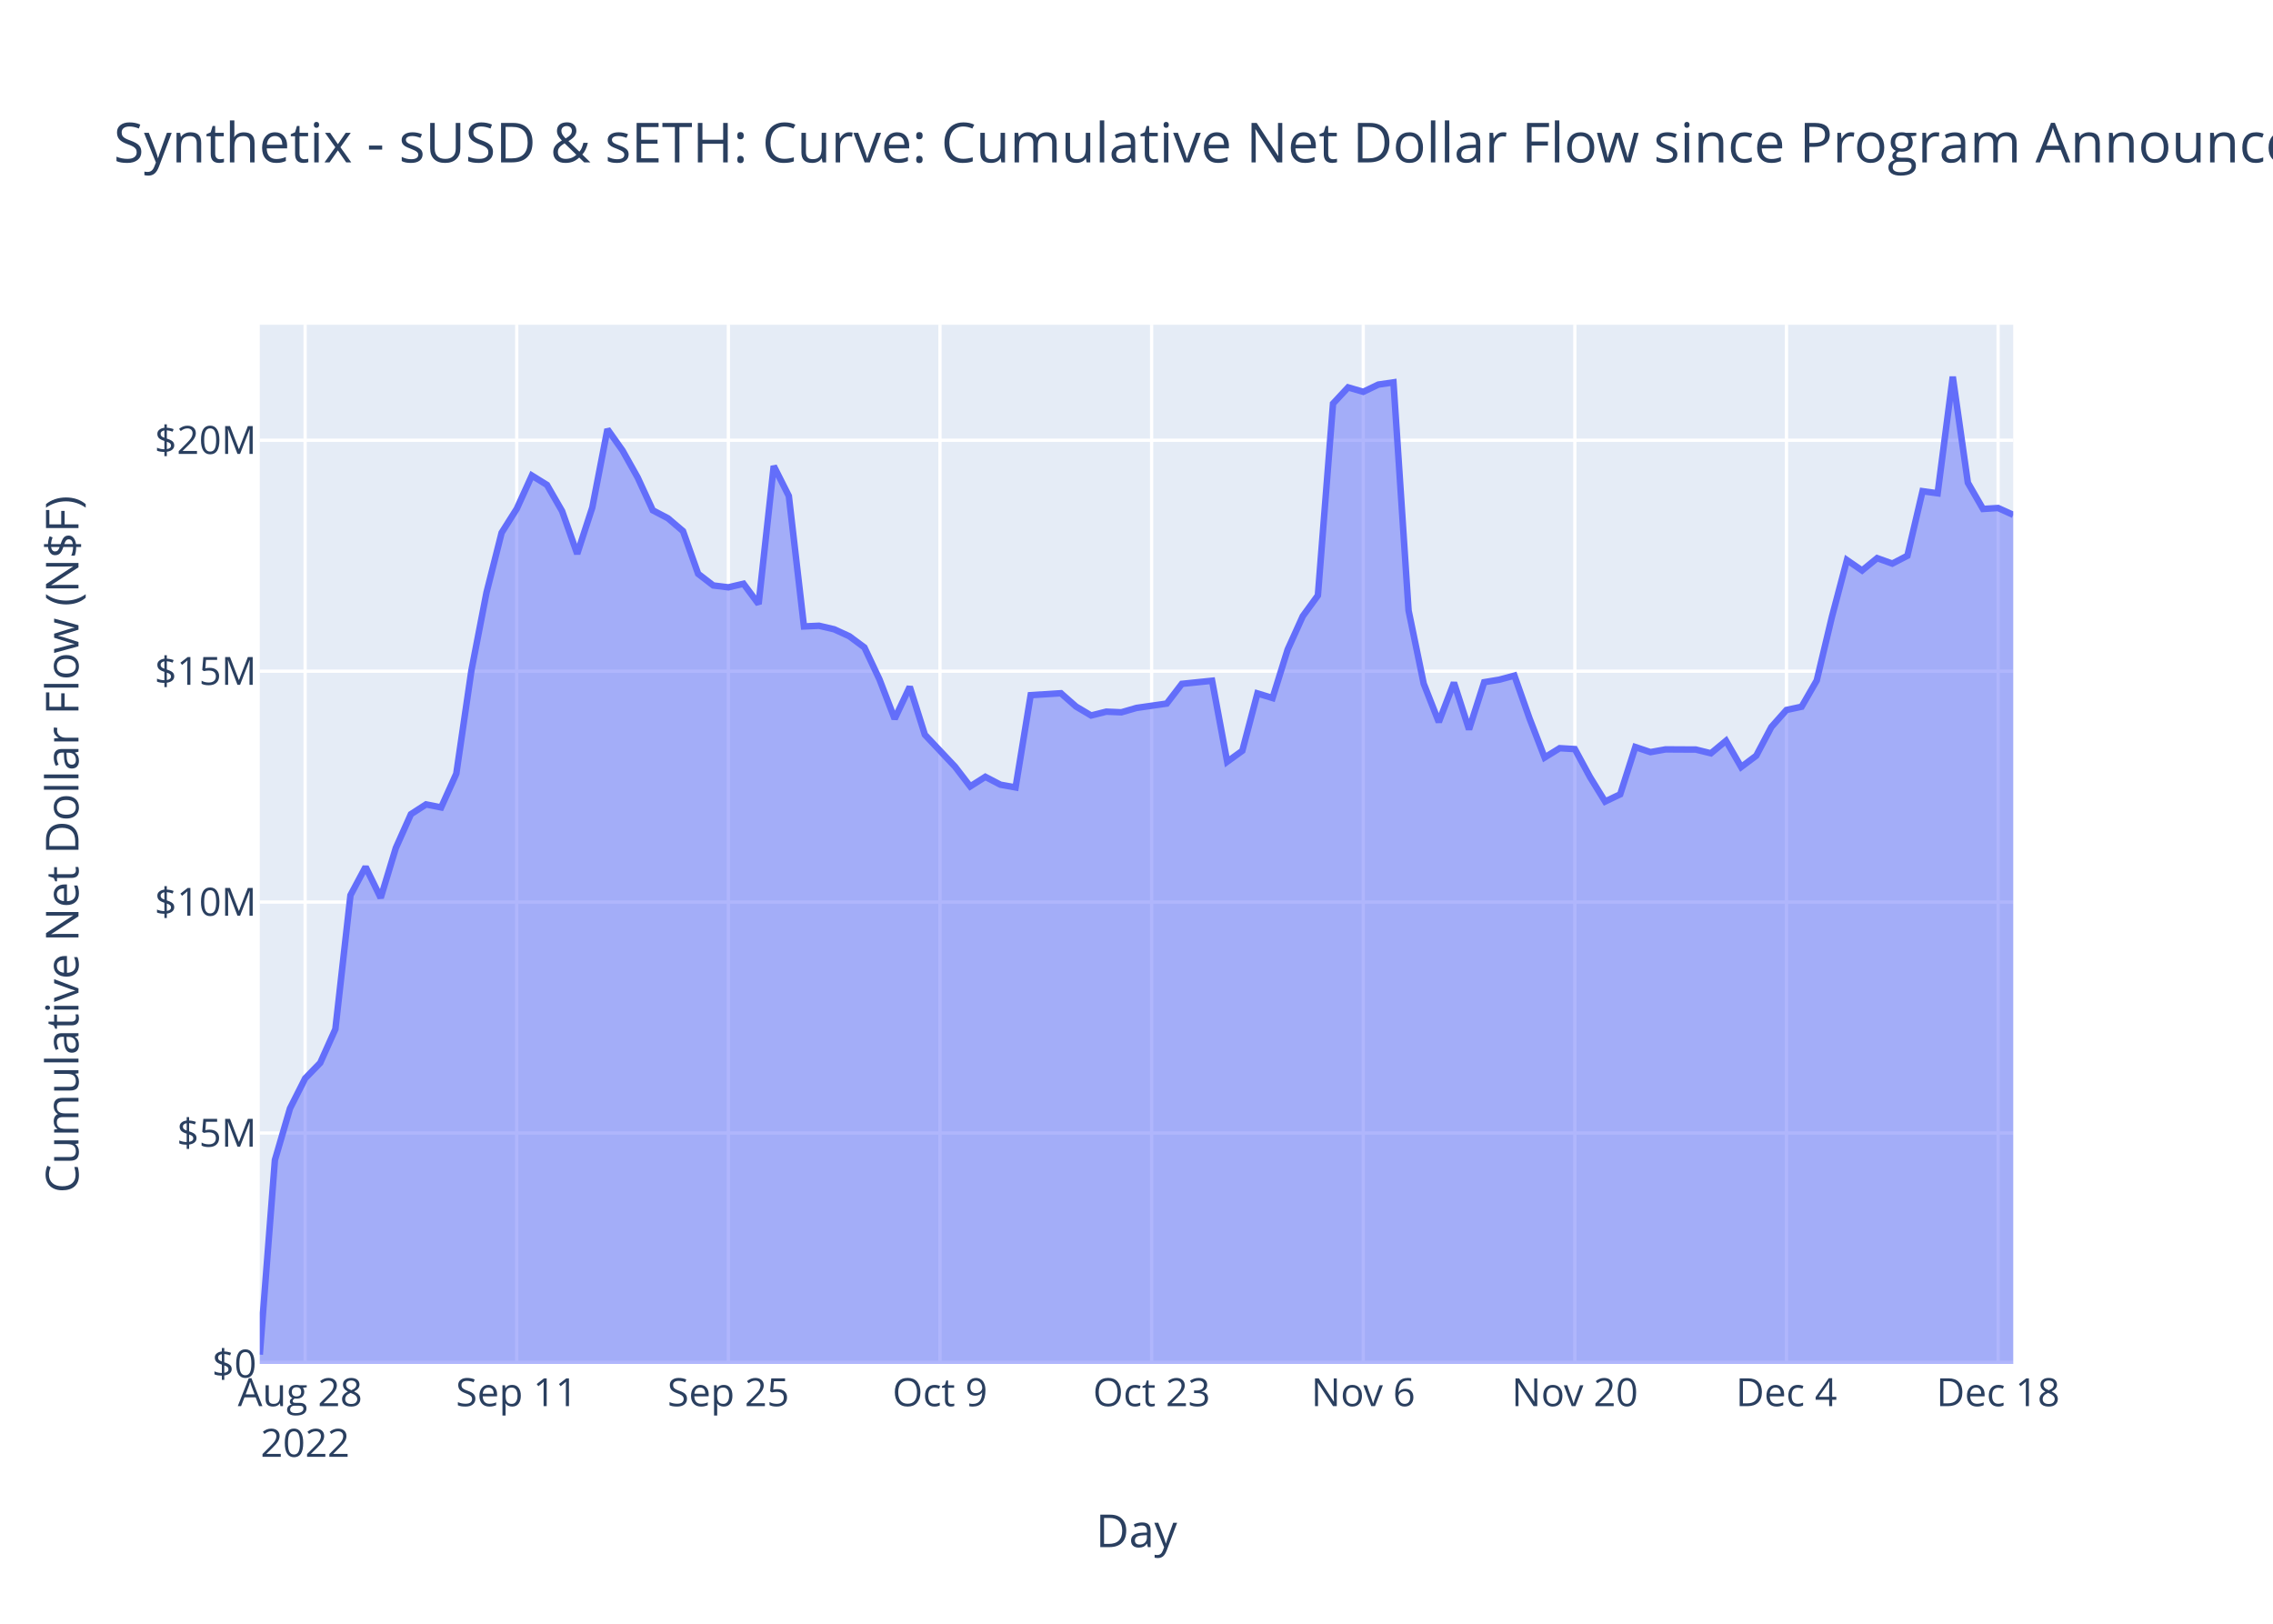
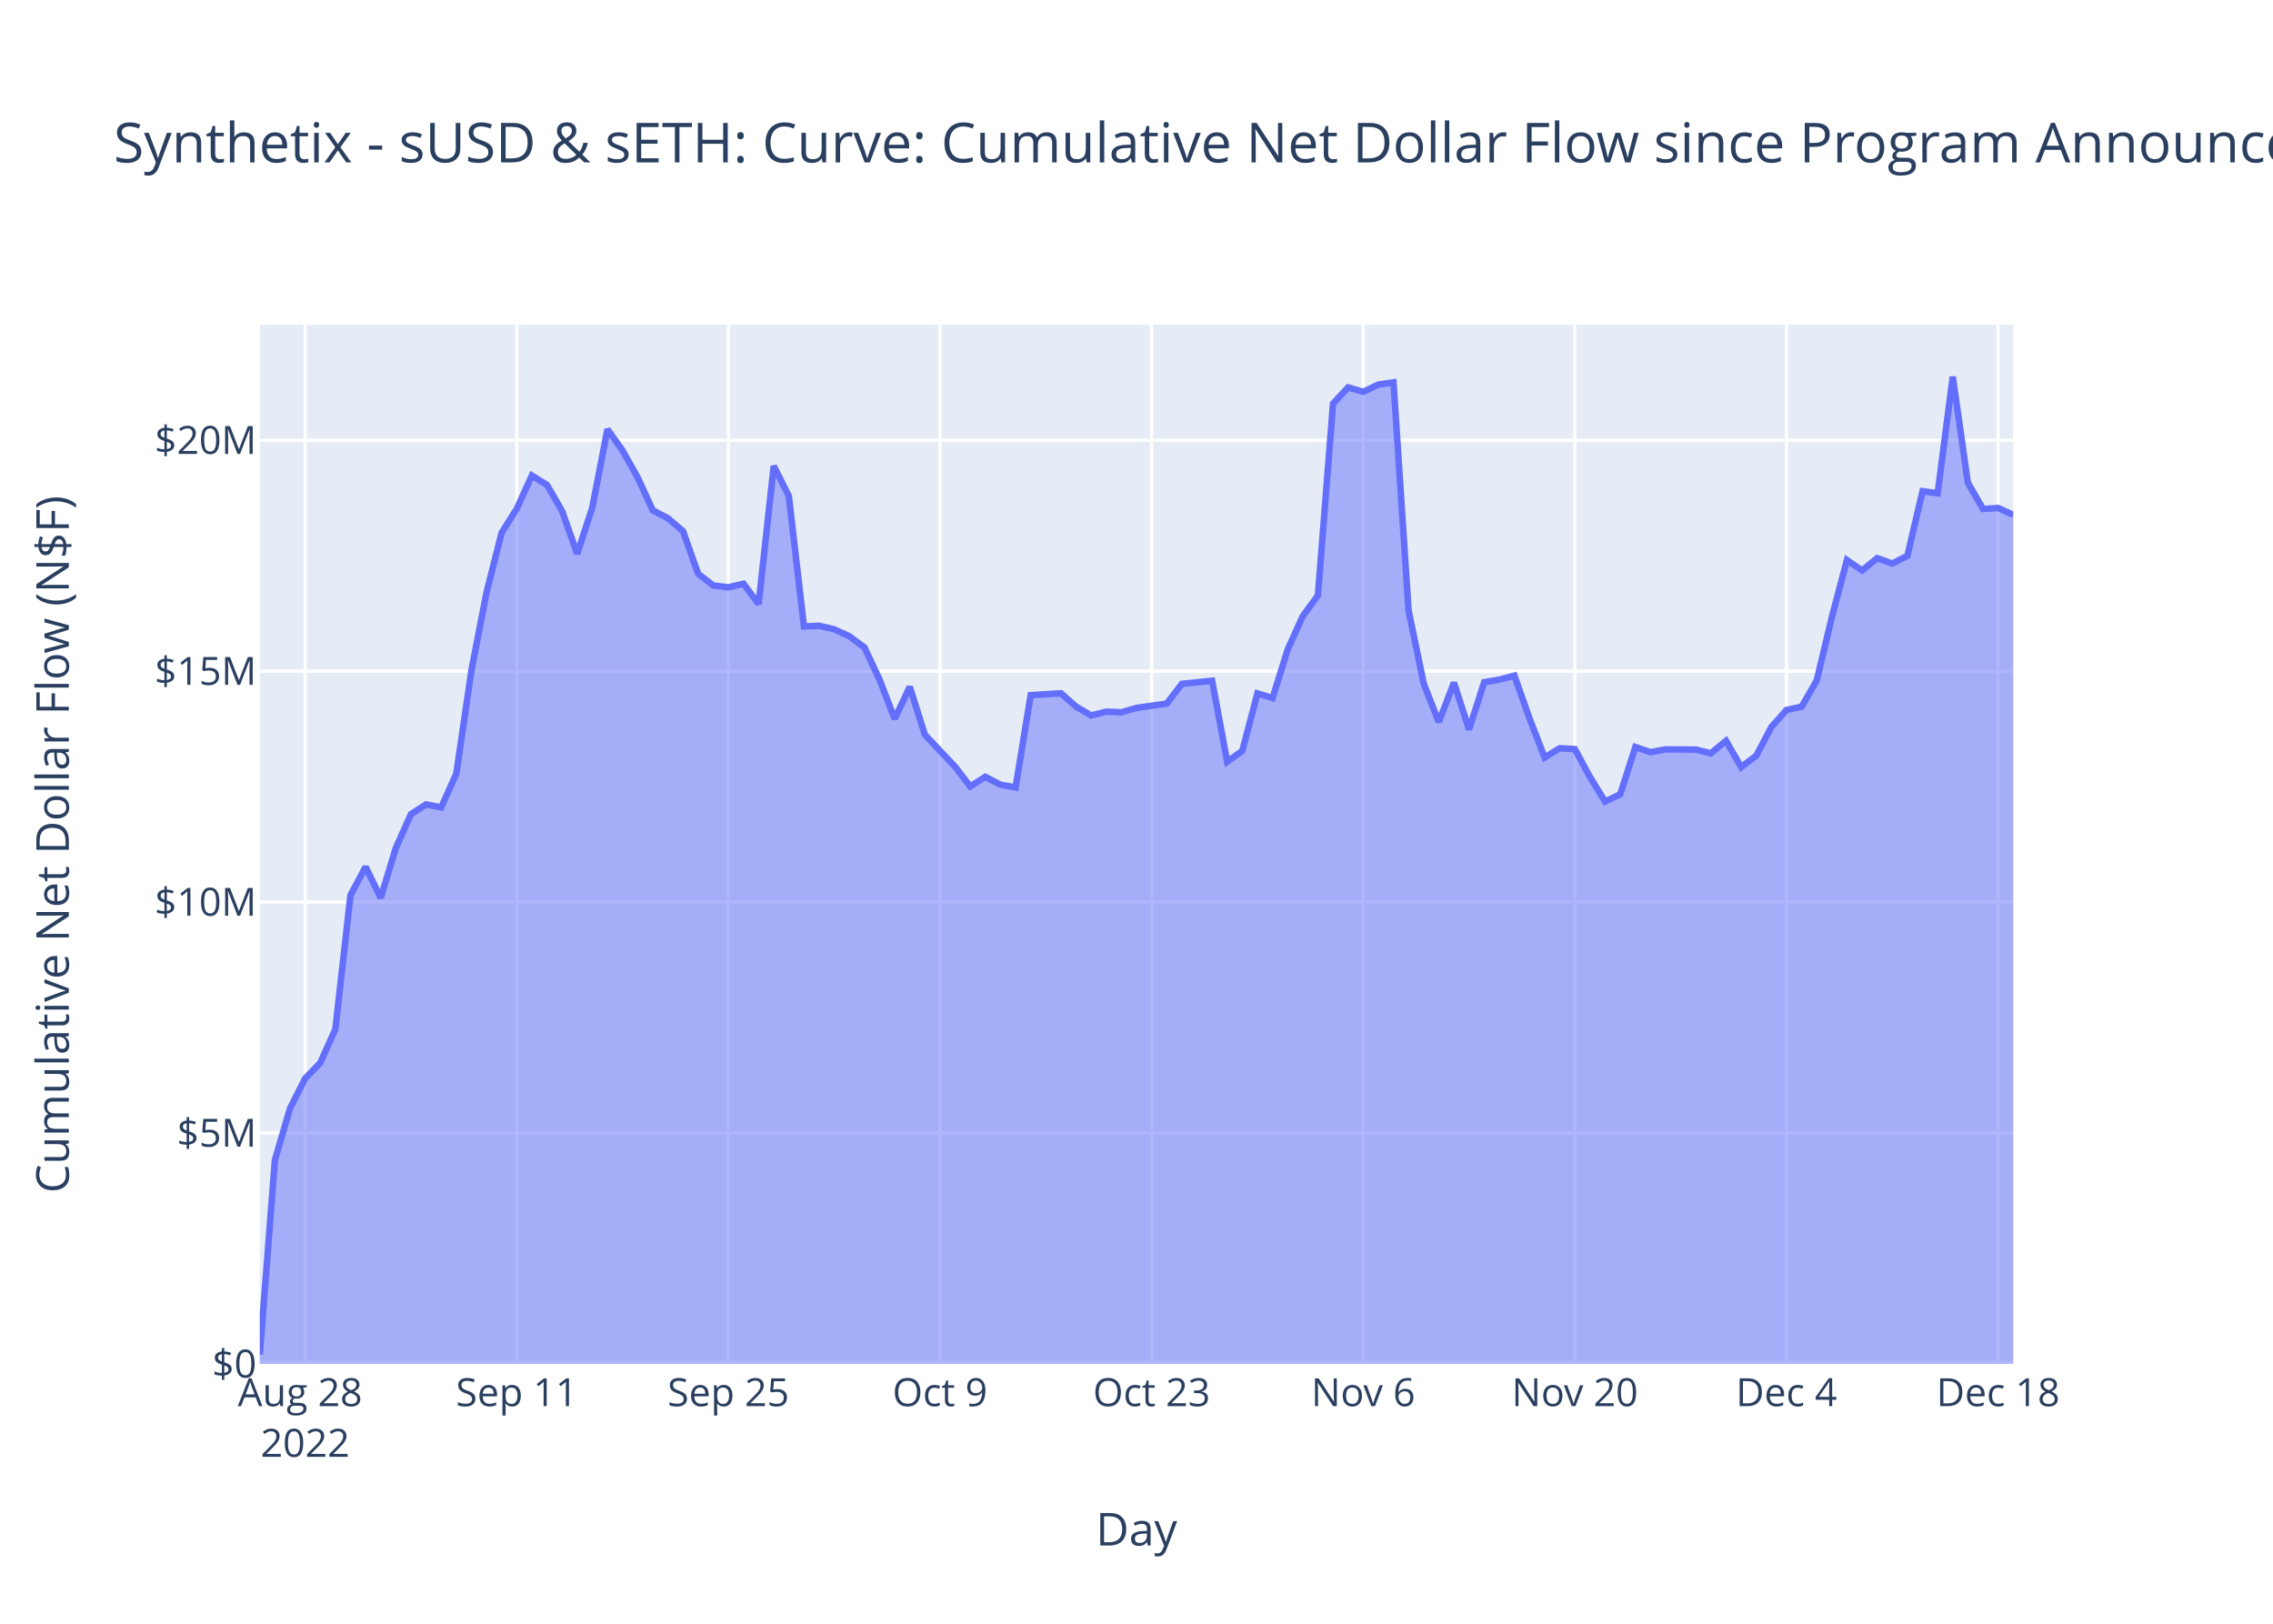
<svg xmlns="http://www.w3.org/2000/svg" class="main-svg" width="700" height="500" style="" viewBox="0 0 700 500">
  <rect x="0" y="0" width="700" height="500" style="fill: rgb(255, 255, 255); fill-opacity: 1;" />
-   <defs id="defs-44c553">
+   <defs id="defs-279f05">
    <g class="clips">
-       <clipPath id="clip44c553xyplot" class="plotclip">
+       <clipPath id="clip279f05xyplot" class="plotclip">
        <rect width="540" height="320" />
      </clipPath>
-       <clipPath class="axesclip" id="clip44c553x">
+       <clipPath class="axesclip" id="clip279f05x">
        <rect x="80" y="0" width="540" height="500" />
      </clipPath>
-       <clipPath class="axesclip" id="clip44c553y">
+       <clipPath class="axesclip" id="clip279f05y">
        <rect x="0" y="100" width="700" height="320" />
      </clipPath>
-       <clipPath class="axesclip" id="clip44c553xy">
+       <clipPath class="axesclip" id="clip279f05xy">
        <rect x="80" y="100" width="540" height="320" />
      </clipPath>
    </g>
    <g class="gradients" />
    <g class="patterns" />
  </defs>
  <g class="bglayer">
    <rect class="bg" x="80" y="100" width="540" height="320" style="fill: rgb(229, 236, 246); fill-opacity: 1; stroke-width: 0;" />
  </g>
  <g class="layer-below">
    <g class="imagelayer" />
    <g class="shapelayer" />
  </g>
  <g class="cartesianlayer">
    <g class="subplot xy">
      <g class="layer-subplot">
        <g class="shapelayer" />
        <g class="imagelayer" />
      </g>
      <g class="minor-gridlayer">
        <g class="x" />
        <g class="y" />
      </g>
      <g class="gridlayer">
        <g class="x">
          <path class="xgrid crisp" transform="translate(93.97,0)" d="M0,100v320" style="stroke: rgb(255, 255, 255); stroke-opacity: 1; stroke-width: 1px;" />
          <path class="xgrid crisp" transform="translate(159.14,0)" d="M0,100v320" style="stroke: rgb(255, 255, 255); stroke-opacity: 1; stroke-width: 1px;" />
          <path class="xgrid crisp" transform="translate(224.31,0)" d="M0,100v320" style="stroke: rgb(255, 255, 255); stroke-opacity: 1; stroke-width: 1px;" />
          <path class="xgrid crisp" transform="translate(289.48,0)" d="M0,100v320" style="stroke: rgb(255, 255, 255); stroke-opacity: 1; stroke-width: 1px;" />
          <path class="xgrid crisp" transform="translate(354.66,0)" d="M0,100v320" style="stroke: rgb(255, 255, 255); stroke-opacity: 1; stroke-width: 1px;" />
          <path class="xgrid crisp" transform="translate(419.83,0)" d="M0,100v320" style="stroke: rgb(255, 255, 255); stroke-opacity: 1; stroke-width: 1px;" />
          <path class="xgrid crisp" transform="translate(485,0)" d="M0,100v320" style="stroke: rgb(255, 255, 255); stroke-opacity: 1; stroke-width: 1px;" />
          <path class="xgrid crisp" transform="translate(550.17,0)" d="M0,100v320" style="stroke: rgb(255, 255, 255); stroke-opacity: 1; stroke-width: 1px;" />
          <path class="xgrid crisp" transform="translate(615.34,0)" d="M0,100v320" style="stroke: rgb(255, 255, 255); stroke-opacity: 1; stroke-width: 1px;" />
        </g>
        <g class="y">
          <path class="ygrid crisp" transform="translate(0,348.89)" d="M80,0h540" style="stroke: rgb(255, 255, 255); stroke-opacity: 1; stroke-width: 1px;" />
          <path class="ygrid crisp" transform="translate(0,277.78)" d="M80,0h540" style="stroke: rgb(255, 255, 255); stroke-opacity: 1; stroke-width: 1px;" />
          <path class="ygrid crisp" transform="translate(0,206.68)" d="M80,0h540" style="stroke: rgb(255, 255, 255); stroke-opacity: 1; stroke-width: 1px;" />
          <path class="ygrid crisp" transform="translate(0,135.57)" d="M80,0h540" style="stroke: rgb(255, 255, 255); stroke-opacity: 1; stroke-width: 1px;" />
        </g>
      </g>
      <g class="zerolinelayer">
        <path class="yzl zl crisp" transform="translate(0,420)" d="M80,0h540" style="stroke: rgb(255, 255, 255); stroke-opacity: 1; stroke-width: 2px;" />
      </g>
      <path class="xlines-below" />
      <path class="ylines-below" />
      <g class="overlines-below" />
      <g class="xaxislayer-below" />
      <g class="yaxislayer-below" />
      <g class="overaxes-below" />
-       <g class="plot" transform="translate(80,100)" clip-path="url(#clip44c553xyplot)">
+       <g class="plot" transform="translate(80,100)" clip-path="url(#clip279f05xyplot)">
        <g class="scatterlayer mlayer">
-           <g class="trace scatter trace428b87" style="stroke-miterlimit: 2;">
+           <g class="trace scatter trace758d2b" style="stroke-miterlimit: 2;">
            <g class="fills">
              <g>
                <path class="js-fill" d="M540,320L0,320L0,317.12L4.66,257.22L9.31,241.31L13.97,232.08L18.62,227.29L23.28,216.91L27.93,175.67L32.59,166.94L37.24,176.47L41.9,161.12L46.55,150.71L51.21,147.7L55.86,148.63L60.52,138.25L65.17,106.49L69.83,82.44L74.48,64.05L79.14,56.67L83.79,46.44L88.45,49.32L93.1,57.38L97.76,70.54L102.41,56.25L107.07,32.17L111.72,38.73L116.38,47.04L121.03,57.14L125.69,59.58L130.34,63.55L135,76.69L139.66,80.28L144.31,80.86L148.97,79.75L153.62,86L158.28,43.5L162.93,52.73L167.59,92.9L172.24,92.69L176.9,93.78L181.55,95.91L186.21,99.37L190.86,109.24L195.52,121.36L200.17,111.49L204.83,126.25L214.14,136.11L218.79,142.16L223.45,139.21L228.1,141.63L232.76,142.47L237.41,114.06L246.72,113.47L251.38,117.57L256.03,120.32L260.69,119.14L265.34,119.34L270,117.99L279.31,116.65L283.97,110.58L293.28,109.62L297.93,134.56L302.59,131.18L307.24,113.52L311.9,114.94L316.55,100.03L321.21,89.73L325.86,83.35L330.52,24.28L335.17,19.29L339.83,20.65L344.48,18.42L349.14,17.74L353.79,88L358.45,110.53L363.1,122.34L367.76,110.21L372.41,124.61L377.07,110.07L381.72,109.3L386.38,108.04L391.03,121.21L395.69,133.26L400.34,130.39L405,130.67L409.66,139.27L414.31,146.82L418.97,144.59L423.62,130.04L428.28,131.6L432.93,130.76L437.59,130.79L442.24,130.81L446.9,131.96L451.55,128.11L456.21,136.19L460.86,132.7L465.52,123.86L470.17,118.62L474.83,117.62L479.48,109.55L484.14,90.04L488.79,72.46L493.45,75.67L498.1,71.87L502.76,73.54L507.41,71.13L512.07,51.25L516.72,51.9L521.38,16L526.03,48.65L530.69,56.72L535.34,56.43L540,58.54" style="fill: rgb(99, 110, 250); fill-opacity: 0.5; stroke-width: 0;" />
              </g>
            </g>
            <g class="errorbars" />
            <g class="lines">
              <path class="js-line" d="M0,317.12L4.66,257.22L9.31,241.31L13.97,232.08L18.62,227.29L23.28,216.91L27.93,175.67L32.59,166.94L37.24,176.47L41.9,161.12L46.55,150.71L51.21,147.7L55.86,148.63L60.52,138.25L65.17,106.49L69.83,82.44L74.48,64.05L79.14,56.67L83.79,46.44L88.45,49.32L93.1,57.38L97.76,70.54L102.41,56.25L107.07,32.17L111.72,38.73L116.38,47.04L121.03,57.14L125.69,59.58L130.34,63.55L135,76.69L139.66,80.28L144.31,80.86L148.97,79.75L153.62,86L158.28,43.5L162.93,52.73L167.59,92.9L172.24,92.69L176.9,93.78L181.55,95.91L186.21,99.37L190.86,109.24L195.52,121.36L200.17,111.49L204.83,126.25L214.14,136.11L218.79,142.16L223.45,139.21L228.1,141.63L232.76,142.47L237.41,114.06L246.72,113.47L251.38,117.57L256.03,120.32L260.69,119.14L265.34,119.34L270,117.99L279.31,116.65L283.97,110.58L293.28,109.62L297.93,134.56L302.59,131.18L307.24,113.52L311.9,114.94L316.55,100.03L321.21,89.73L325.86,83.35L330.52,24.28L335.17,19.29L339.83,20.65L344.48,18.42L349.14,17.74L353.79,88L358.45,110.53L363.1,122.34L367.76,110.21L372.41,124.61L377.07,110.07L381.72,109.3L386.38,108.04L391.03,121.21L395.69,133.26L400.34,130.39L405,130.67L409.66,139.27L414.31,146.82L418.97,144.59L423.62,130.04L428.28,131.6L432.93,130.76L437.59,130.79L442.24,130.81L446.9,131.96L451.55,128.11L456.21,136.19L460.86,132.7L465.52,123.86L470.17,118.62L474.83,117.62L479.48,109.55L484.14,90.04L488.79,72.46L493.45,75.67L498.1,71.87L502.76,73.54L507.41,71.13L512.07,51.25L516.72,51.9L521.38,16L526.03,48.65L530.69,56.72L535.34,56.43L540,58.54" style="vector-effect: non-scaling-stroke; fill: none; stroke: rgb(99, 110, 250); stroke-opacity: 1; stroke-width: 2px; opacity: 1;" />
            </g>
            <g class="points" />
            <g class="text" />
          </g>
        </g>
      </g>
      <g class="overplot" />
      <path class="xlines-above crisp" d="M0,0" style="fill: none;" />
      <path class="ylines-above crisp" d="M0,0" style="fill: none;" />
      <g class="overlines-above" />
      <g class="xaxislayer-above">
        <g class="xtick">
          <text text-anchor="middle" x="0" y="433" transform="translate(93.97,0)" style="font-family: 'Open Sans', verdana, arial, sans-serif; font-size: 12px; fill: rgb(42, 63, 95); fill-opacity: 1; white-space: pre; opacity: 1;">
            <tspan class="line" dy="0em" x="0" y="433">Aug 28</tspan>
            <tspan class="line" dy="1.3em" x="0" y="433">2022</tspan>
          </text>
        </g>
        <g class="xtick">
          <text text-anchor="middle" x="0" y="433" style="font-family: 'Open Sans', verdana, arial, sans-serif; font-size: 12px; fill: rgb(42, 63, 95); fill-opacity: 1; white-space: pre; opacity: 1;" transform="translate(159.14,0)">Sep 11</text>
        </g>
        <g class="xtick">
          <text text-anchor="middle" x="0" y="433" style="font-family: 'Open Sans', verdana, arial, sans-serif; font-size: 12px; fill: rgb(42, 63, 95); fill-opacity: 1; white-space: pre; opacity: 1;" transform="translate(224.31,0)">Sep 25</text>
        </g>
        <g class="xtick">
          <text text-anchor="middle" x="0" y="433" style="font-family: 'Open Sans', verdana, arial, sans-serif; font-size: 12px; fill: rgb(42, 63, 95); fill-opacity: 1; white-space: pre; opacity: 1;" transform="translate(289.48,0)">Oct 9</text>
        </g>
        <g class="xtick">
          <text text-anchor="middle" x="0" y="433" style="font-family: 'Open Sans', verdana, arial, sans-serif; font-size: 12px; fill: rgb(42, 63, 95); fill-opacity: 1; white-space: pre; opacity: 1;" transform="translate(354.66,0)">Oct 23</text>
        </g>
        <g class="xtick">
          <text text-anchor="middle" x="0" y="433" style="font-family: 'Open Sans', verdana, arial, sans-serif; font-size: 12px; fill: rgb(42, 63, 95); fill-opacity: 1; white-space: pre; opacity: 1;" transform="translate(419.83,0)">Nov 6</text>
        </g>
        <g class="xtick">
          <text text-anchor="middle" x="0" y="433" style="font-family: 'Open Sans', verdana, arial, sans-serif; font-size: 12px; fill: rgb(42, 63, 95); fill-opacity: 1; white-space: pre; opacity: 1;" transform="translate(485,0)">Nov 20</text>
        </g>
        <g class="xtick">
          <text text-anchor="middle" x="0" y="433" style="font-family: 'Open Sans', verdana, arial, sans-serif; font-size: 12px; fill: rgb(42, 63, 95); fill-opacity: 1; white-space: pre; opacity: 1;" transform="translate(550.17,0)">Dec 4</text>
        </g>
        <g class="xtick">
          <text text-anchor="middle" x="0" y="433" style="font-family: 'Open Sans', verdana, arial, sans-serif; font-size: 12px; fill: rgb(42, 63, 95); fill-opacity: 1; white-space: pre; opacity: 1;" transform="translate(615.34,0)">Dec 18</text>
        </g>
      </g>
      <g class="yaxislayer-above">
        <g class="ytick">
          <text text-anchor="end" x="79" y="4.2" transform="translate(0,420)" style="font-family: 'Open Sans', verdana, arial, sans-serif; font-size: 12px; fill: rgb(42, 63, 95); fill-opacity: 1; white-space: pre; opacity: 1;">$0</text>
        </g>
        <g class="ytick">
          <text text-anchor="end" x="79" y="4.2" style="font-family: 'Open Sans', verdana, arial, sans-serif; font-size: 12px; fill: rgb(42, 63, 95); fill-opacity: 1; white-space: pre; opacity: 1;" transform="translate(0,348.89)">$5M</text>
        </g>
        <g class="ytick">
          <text text-anchor="end" x="79" y="4.2" style="font-family: 'Open Sans', verdana, arial, sans-serif; font-size: 12px; fill: rgb(42, 63, 95); fill-opacity: 1; white-space: pre; opacity: 1;" transform="translate(0,277.78)">$10M</text>
        </g>
        <g class="ytick">
          <text text-anchor="end" x="79" y="4.2" style="font-family: 'Open Sans', verdana, arial, sans-serif; font-size: 12px; fill: rgb(42, 63, 95); fill-opacity: 1; white-space: pre; opacity: 1;" transform="translate(0,206.68)">$15M</text>
        </g>
        <g class="ytick">
          <text text-anchor="end" x="79" y="4.2" style="font-family: 'Open Sans', verdana, arial, sans-serif; font-size: 12px; fill: rgb(42, 63, 95); fill-opacity: 1; white-space: pre; opacity: 1;" transform="translate(0,135.57)">$20M</text>
        </g>
      </g>
      <g class="overaxes-above" />
    </g>
  </g>
  <g class="polarlayer" />
  <g class="smithlayer" />
  <g class="ternarylayer" />
  <g class="geolayer" />
  <g class="funnelarealayer" />
  <g class="pielayer" />
  <g class="iciclelayer" />
  <g class="treemaplayer" />
  <g class="sunburstlayer" />
  <g class="glimages" />
-   <defs id="topdefs-44c553">
+   <defs id="topdefs-279f05">
    <g class="clips" />
  </defs>
  <g class="layer-above">
    <g class="imagelayer" />
    <g class="shapelayer" />
  </g>
  <g class="infolayer">
    <g class="g-gtitle">
      <text class="gtitle" x="35" y="50" text-anchor="start" dy="0em" style="font-family: 'Open Sans', verdana, arial, sans-serif; font-size: 17px; fill: rgb(42, 63, 95); opacity: 1; font-weight: normal; white-space: pre;">Synthetix - sUSD &amp; sETH: Curve: Cumulative Net Dollar Flow since Program Announcement - At Last Price</text>
    </g>
    <g class="g-xtitle">
-       <text class="xtitle" x="350" y="476.409" text-anchor="middle" style="font-family: 'Open Sans', verdana, arial, sans-serif; font-size: 14px; fill: rgb(42, 63, 95); opacity: 1; font-weight: normal; white-space: pre;">Day</text>
+       <text class="xtitle" x="350" y="475.909" text-anchor="middle" style="font-family: 'Open Sans', verdana, arial, sans-serif; font-size: 14px; fill: rgb(42, 63, 95); opacity: 1; font-weight: normal; white-space: pre;">Day</text>
    </g>
    <g class="g-ytitle">
-       <text class="ytitle" transform="rotate(-90,24.16875,260)" x="24.169" y="260" text-anchor="middle" style="font-family: 'Open Sans', verdana, arial, sans-serif; font-size: 14px; fill: rgb(42, 63, 95); opacity: 1; font-weight: normal; white-space: pre;">Cumulative Net Dollar Flow (N$F)</text>
+       <text class="ytitle" transform="rotate(-90,21.2,260)" x="21.2" y="260" text-anchor="middle" style="font-family: 'Open Sans', verdana, arial, sans-serif; font-size: 14px; fill: rgb(42, 63, 95); opacity: 1; font-weight: normal; white-space: pre;">Cumulative Net Dollar Flow (N$F)</text>
    </g>
  </g>
</svg>
